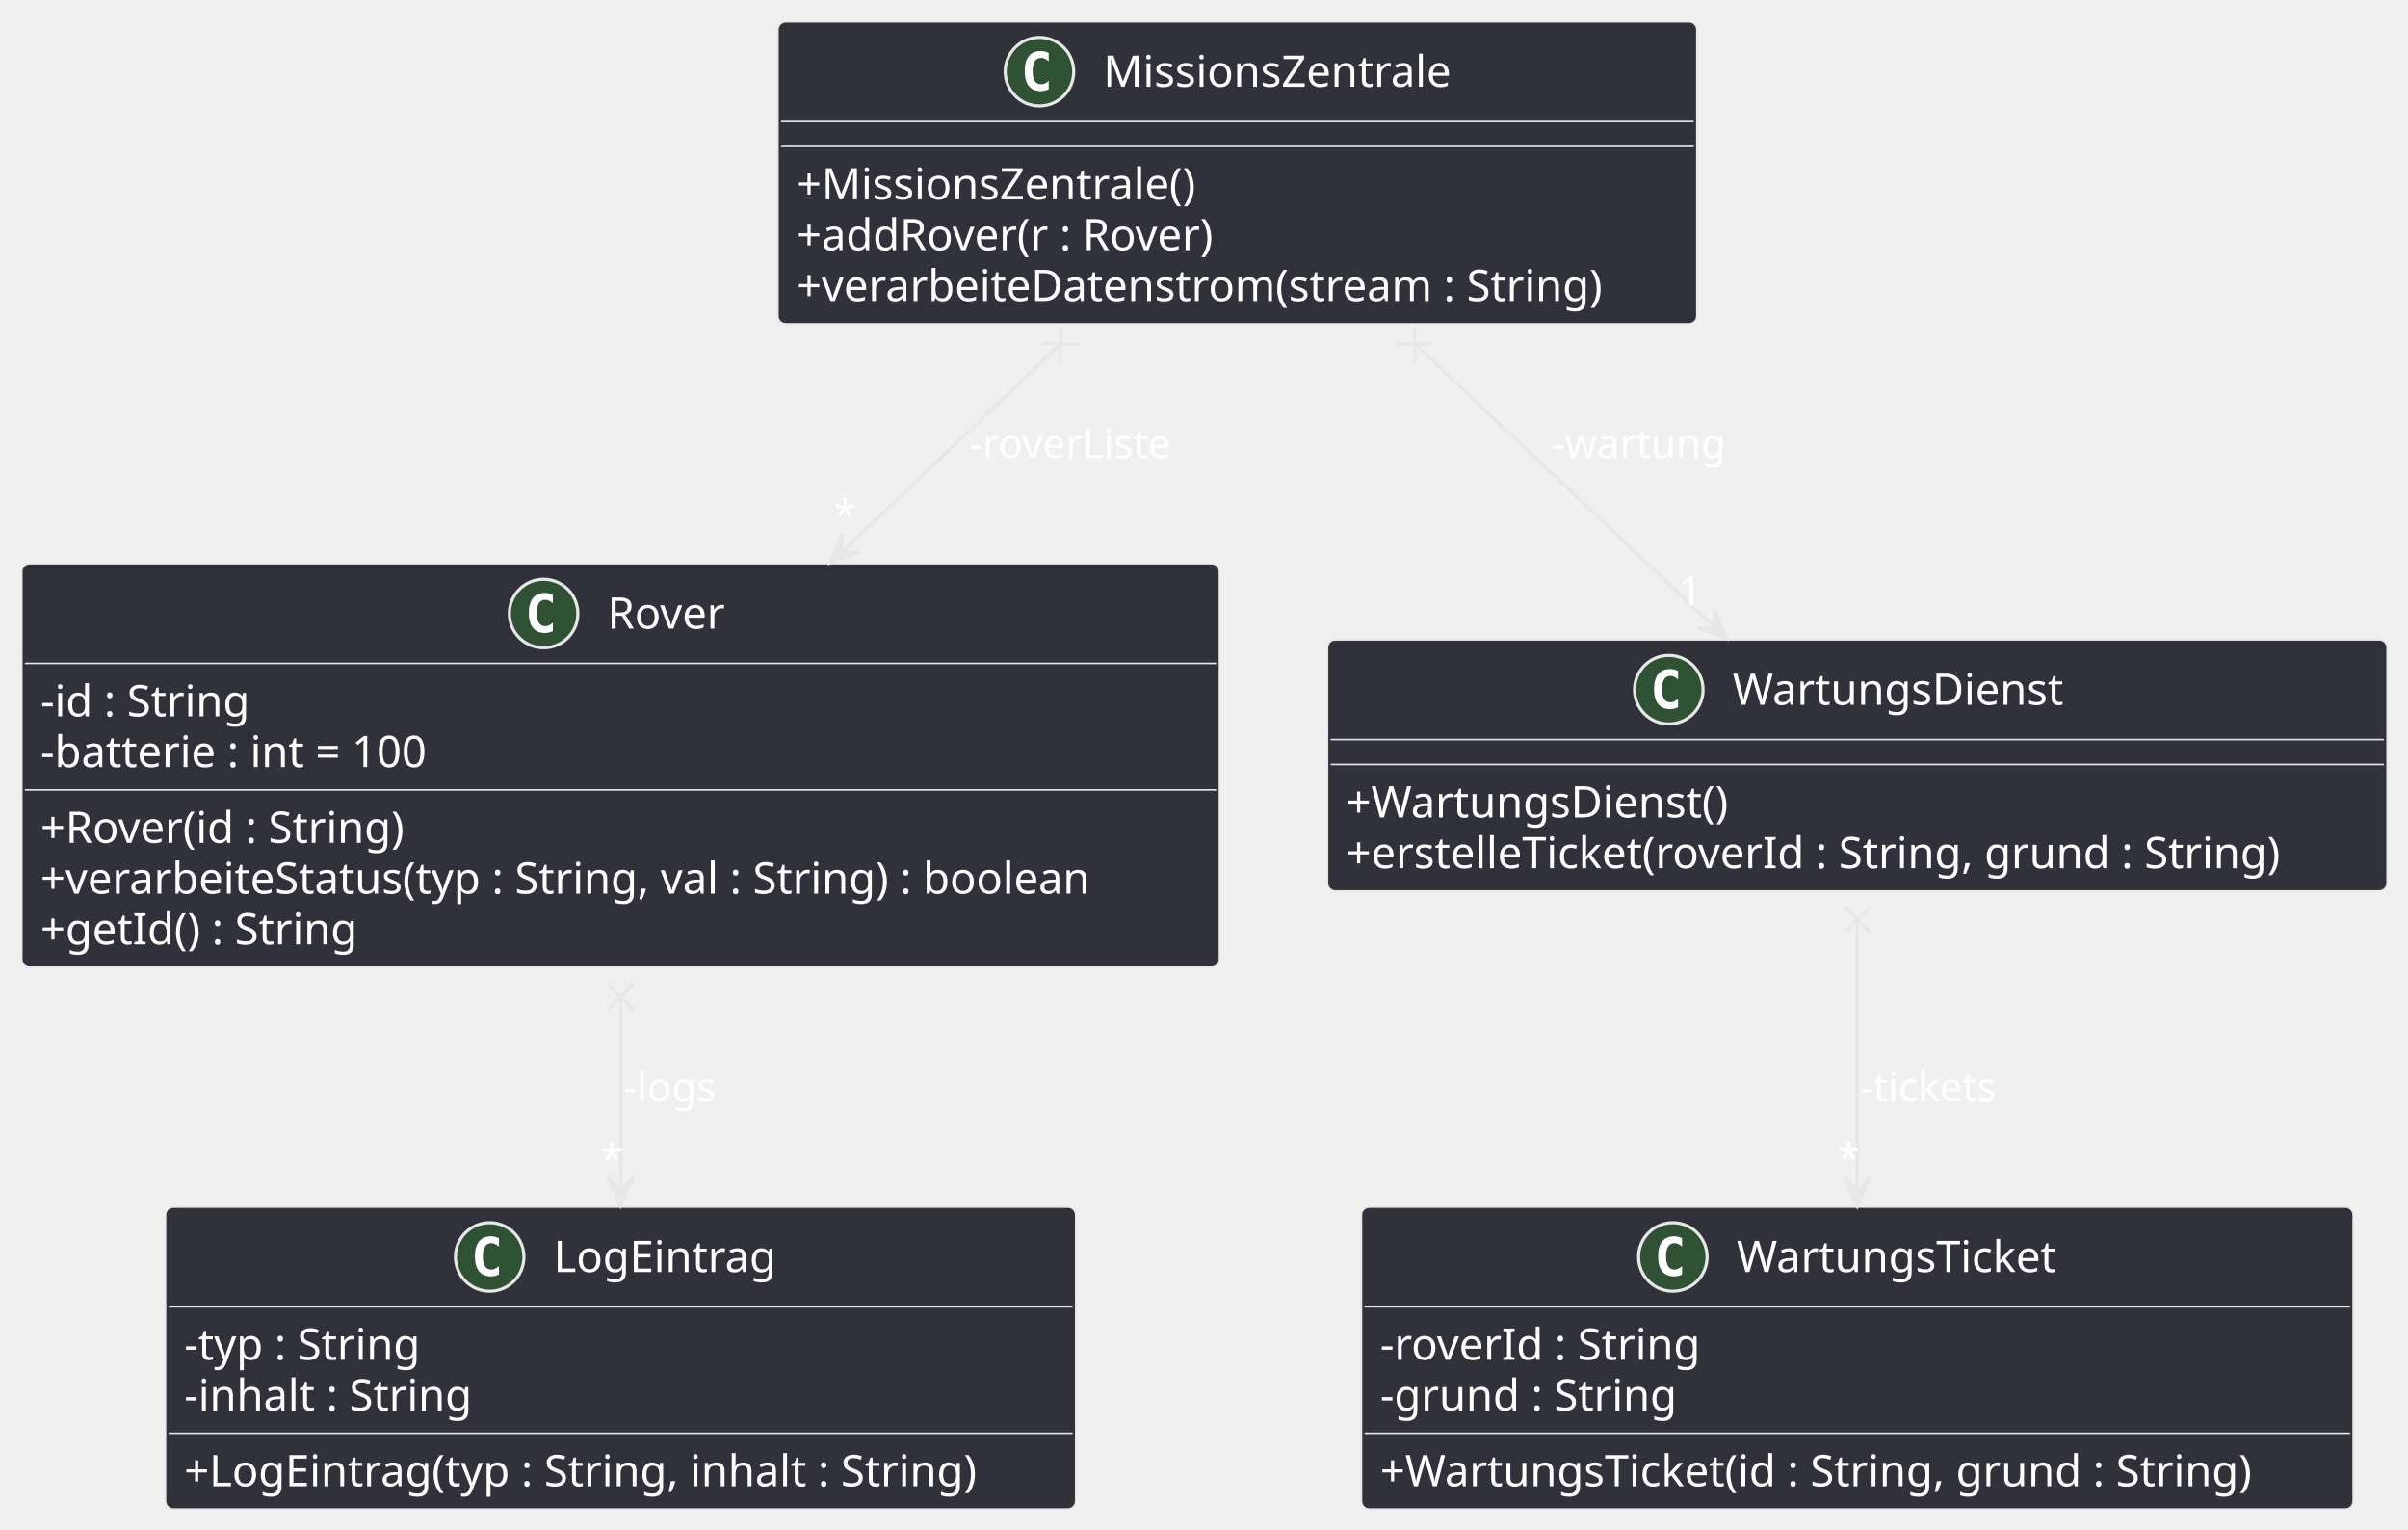
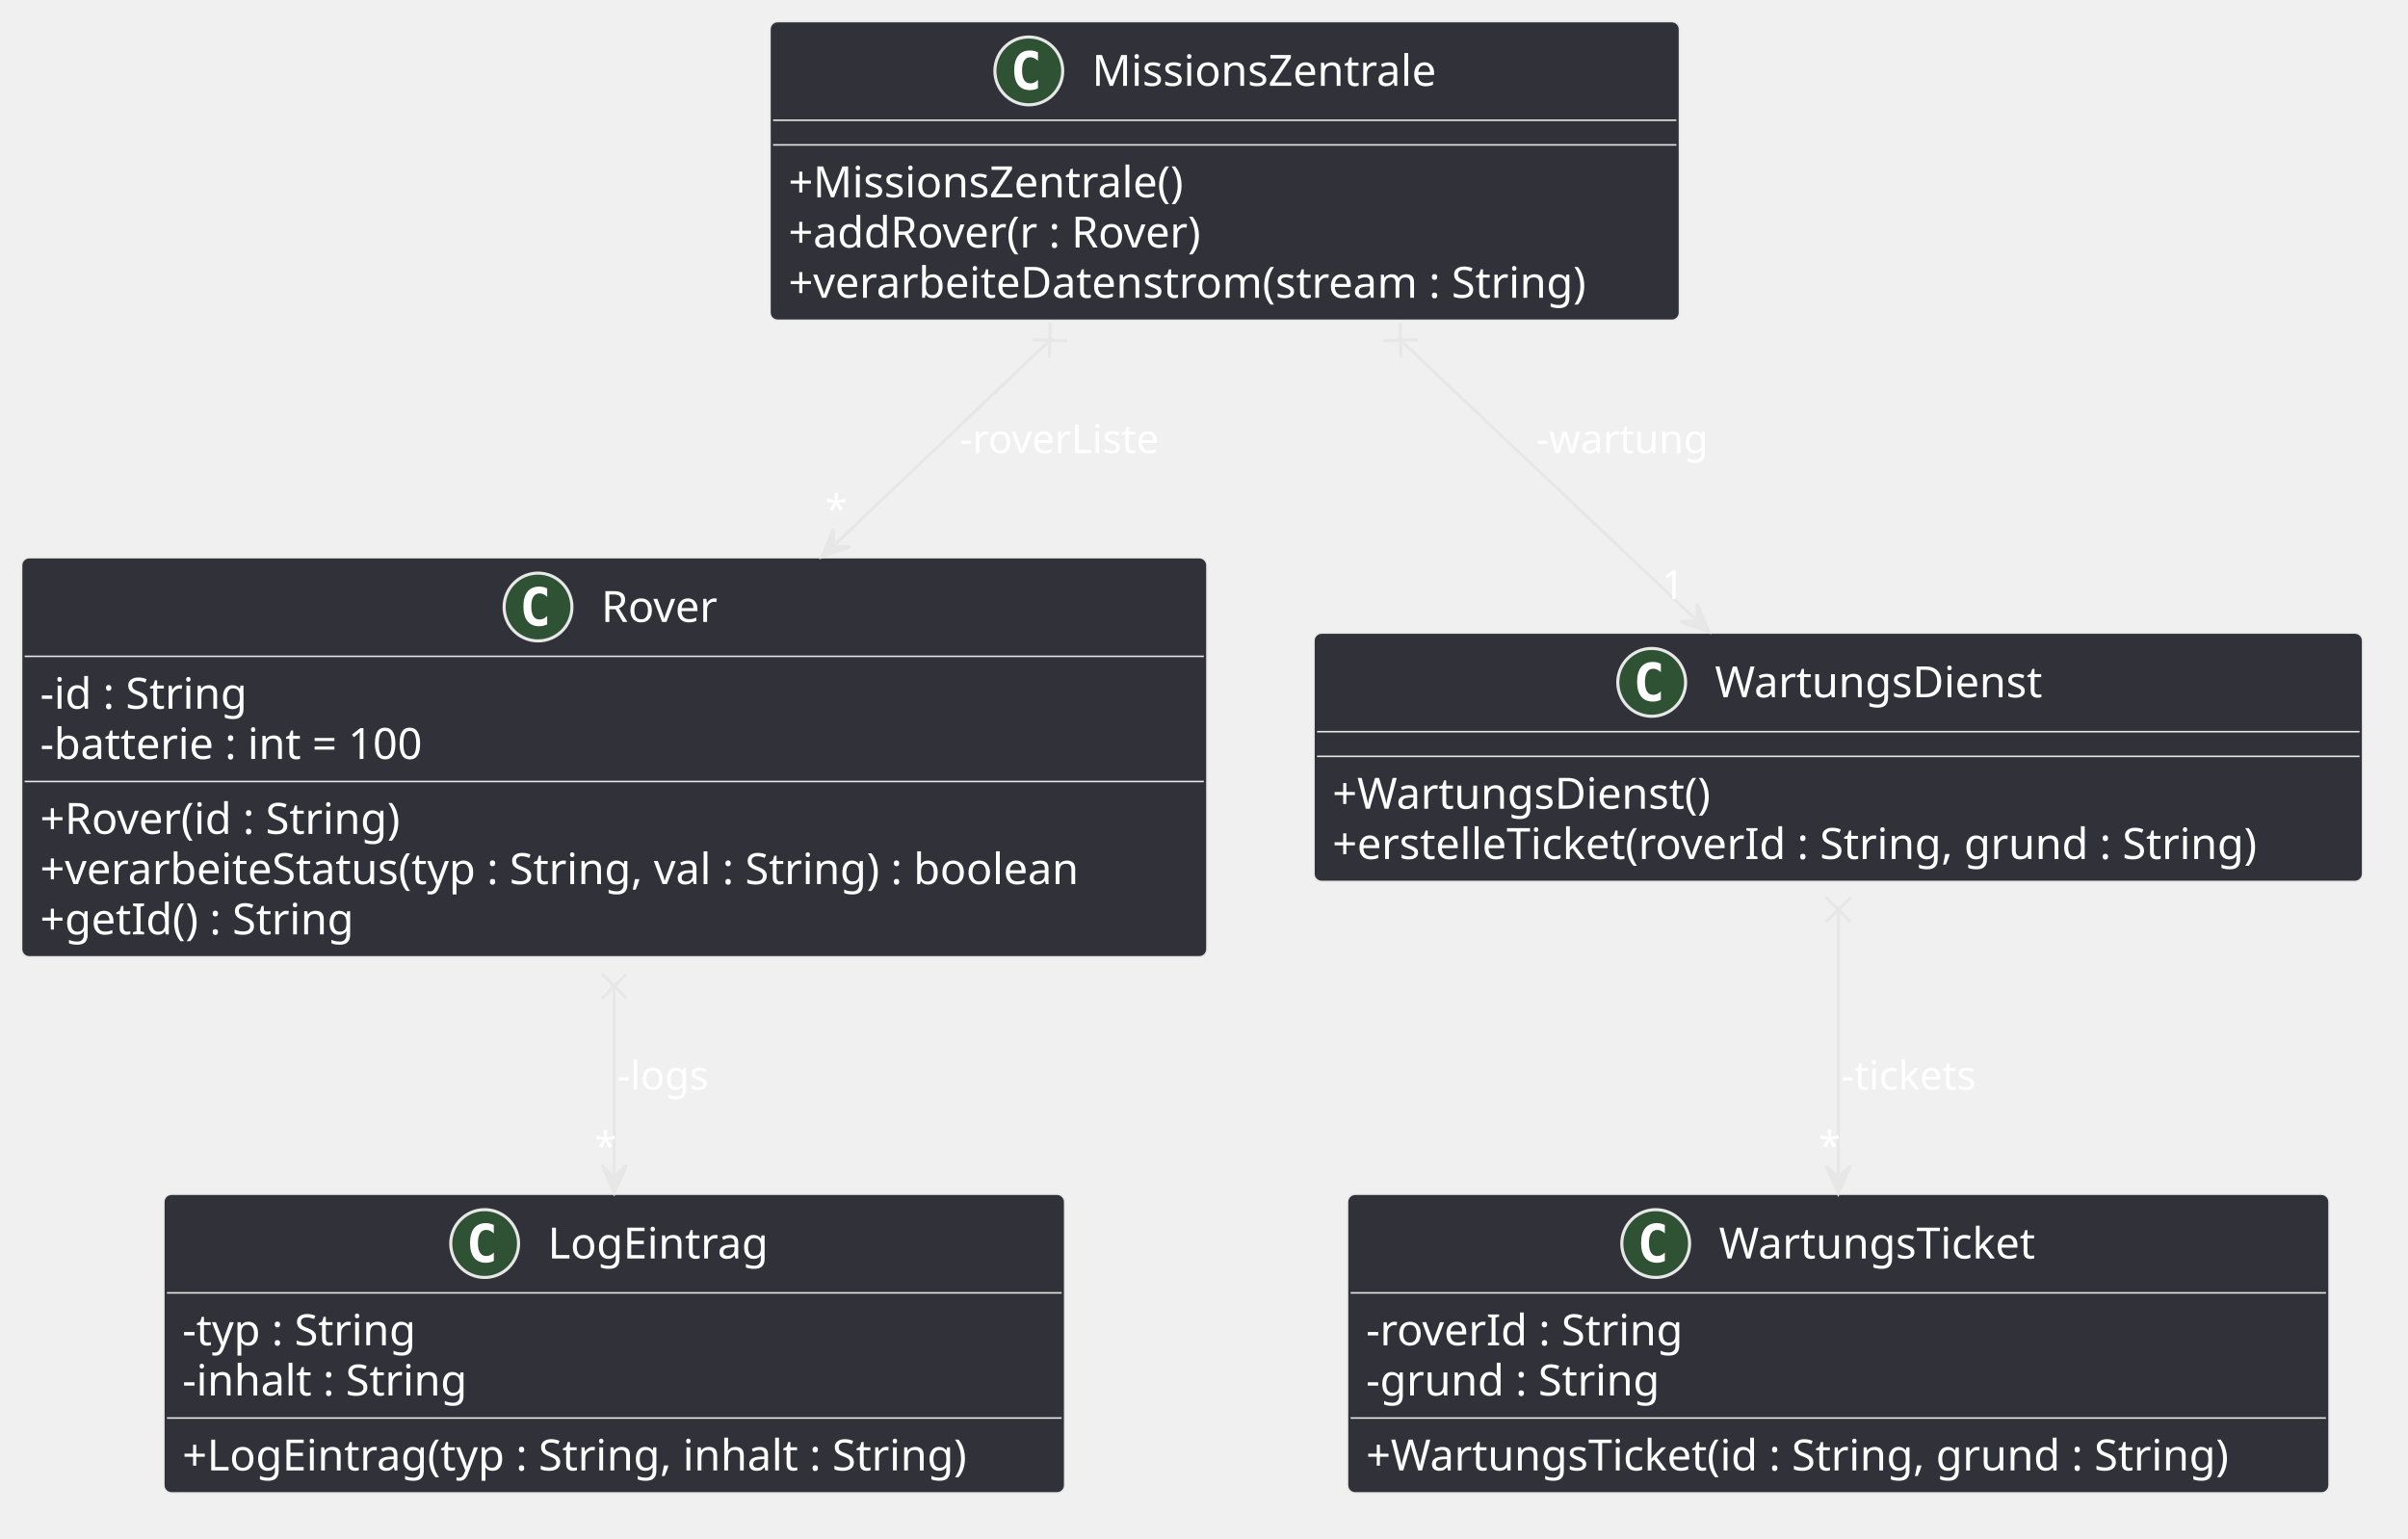
- <svg xmlns="http://www.w3.org/2000/svg" contentStyleType="text/css" data-diagram-type="CLASS" height="491px" preserveAspectRatio="none" style="width:773px;height:491px;" version="1.1" viewBox="0 0 773 491" width="773px" zoomAndPan="magnify">
+ <svg xmlns="http://www.w3.org/2000/svg" contentStyleType="text/css" data-diagram-type="CLASS" height="499px" preserveAspectRatio="none" style="width:781px;height:499px;" version="1.1" viewBox="0 0 781 499" width="781px" zoomAndPan="magnify">
  <defs />
  <g>
    <g class="entity" data-qualified-name="MissionsZentrale" data-source-line="3" id="ent0002">
      <rect fill="#313139" height="96.891" rx="2.5" ry="2.5" style="stroke:#E7E7E7;stroke-width:0.5;" width="294.981" x="249.73" y="7" />
      <ellipse cx="333.679" cy="23" fill="#2E5233" rx="11" ry="11" style="stroke:#E7E7E7;stroke-width:1;" />
      <path d="M336.647,28.641 Q336.069,28.938 335.429,29.078 Q334.788,29.234 334.085,29.234 Q331.585,29.234 330.257,27.594 Q328.944,25.938 328.944,22.812 Q328.944,19.688 330.257,18.031 Q331.585,16.375 334.085,16.375 Q334.788,16.375 335.429,16.531 Q336.085,16.688 336.647,16.984 L336.647,19.703 Q336.022,19.125 335.429,18.859 Q334.835,18.578 334.21,18.578 Q332.866,18.578 332.179,19.656 Q331.491,20.719 331.491,22.812 Q331.491,24.906 332.179,25.984 Q332.866,27.047 334.21,27.047 Q334.835,27.047 335.429,26.781 Q336.022,26.5 336.647,25.922 L336.647,28.641 Z " fill="#FFFFFF" />
      <text fill="#FFFFFF" font-family="sans-serif" font-size="14" lengthAdjust="spacing" textLength="118.583" x="354.179" y="27.847">MissionsZentrale</text>
      <line style="stroke:#E7E7E7;stroke-width:0.5;" x1="250.73" x2="543.711" y1="39" y2="39" />
      <line style="stroke:#E7E7E7;stroke-width:0.5;" x1="250.73" x2="543.711" y1="47" y2="47" />
      <text fill="#FFFFFF" font-family="sans-serif" font-size="14" lengthAdjust="spacing" textLength="141.237" x="255.73" y="63.995">+MissionsZentrale()</text>
      <text fill="#FFFFFF" font-family="sans-serif" font-size="14" lengthAdjust="spacing" textLength="150.274" x="255.73" y="80.292">+addRover(r : Rover)</text>
      <text fill="#FFFFFF" font-family="sans-serif" font-size="14" lengthAdjust="spacing" textLength="282.981" x="255.73" y="96.589">+verarbeiteDatenstrom(stream : String)</text>
    </g>
    <g class="entity" data-qualified-name="Rover" data-source-line="8" id="ent0003">
      <rect fill="#313139" height="129.484" rx="2.5" ry="2.5" style="stroke:#E7E7E7;stroke-width:0.5;" width="384.449" x="7" y="180.9" />
      <ellipse cx="174.501" cy="196.9" fill="#2E5233" rx="11" ry="11" style="stroke:#E7E7E7;stroke-width:1;" />
      <path d="M177.47,202.541 Q176.892,202.838 176.251,202.978 Q175.61,203.134 174.907,203.134 Q172.407,203.134 171.079,201.494 Q169.767,199.838 169.767,196.713 Q169.767,193.588 171.079,191.931 Q172.407,190.275 174.907,190.275 Q175.61,190.275 176.251,190.431 Q176.907,190.588 177.47,190.884 L177.47,193.603 Q176.845,193.025 176.251,192.759 Q175.657,192.478 175.032,192.478 Q173.689,192.478 173.001,193.556 Q172.314,194.619 172.314,196.713 Q172.314,198.806 173.001,199.884 Q173.689,200.947 175.032,200.947 Q175.657,200.947 176.251,200.681 Q176.845,200.4 177.47,199.822 L177.47,202.541 Z " fill="#FFFFFF" />
      <text fill="#FFFFFF" font-family="sans-serif" font-size="14" lengthAdjust="spacing" textLength="40.947" x="195.001" y="201.747">Rover</text>
      <line style="stroke:#E7E7E7;stroke-width:0.5;" x1="8" x2="390.449" y1="212.9" y2="212.9" />
      <text fill="#FFFFFF" font-family="sans-serif" font-size="14" lengthAdjust="spacing" textLength="73.227" x="13" y="229.895">-id : String</text>
      <text fill="#FFFFFF" font-family="sans-serif" font-size="14" lengthAdjust="spacing" textLength="139.59" x="13" y="246.192">-batterie : int = 100</text>
      <line style="stroke:#E7E7E7;stroke-width:0.5;" x1="8" x2="390.449" y1="253.494" y2="253.494" />
      <text fill="#FFFFFF" font-family="sans-serif" font-size="14" lengthAdjust="spacing" textLength="131.776" x="13" y="270.489">+Rover(id : String)</text>
      <text fill="#FFFFFF" font-family="sans-serif" font-size="14" lengthAdjust="spacing" textLength="372.449" x="13" y="286.786">+verarbeiteStatus(typ : String, val : String) : boolean</text>
      <text fill="#FFFFFF" font-family="sans-serif" font-size="14" lengthAdjust="spacing" textLength="114.058" x="13" y="303.083">+getId() : String</text>
    </g>
    <g class="entity" data-qualified-name="WartungsDienst" data-source-line="15" id="ent0004">
      <rect fill="#313139" height="80.594" rx="2.5" ry="2.5" style="stroke:#E7E7E7;stroke-width:0.5;" width="340.125" x="426.16" y="205.34" />
      <ellipse cx="535.706" cy="221.34" fill="#2E5233" rx="11" ry="11" style="stroke:#E7E7E7;stroke-width:1;" />
      <path d="M538.675,226.981 Q538.096,227.278 537.456,227.418 Q536.815,227.574 536.112,227.574 Q533.612,227.574 532.284,225.934 Q530.971,224.278 530.971,221.153 Q530.971,218.028 532.284,216.371 Q533.612,214.715 536.112,214.715 Q536.815,214.715 537.456,214.871 Q538.112,215.028 538.675,215.324 L538.675,218.043 Q538.05,217.465 537.456,217.199 Q536.862,216.918 536.237,216.918 Q534.893,216.918 534.206,217.996 Q533.518,219.059 533.518,221.153 Q533.518,223.246 534.206,224.324 Q534.893,225.387 536.237,225.387 Q536.862,225.387 537.456,225.121 Q538.05,224.84 538.675,224.262 L538.675,226.981 Z " fill="#FFFFFF" />
      <text fill="#FFFFFF" font-family="sans-serif" font-size="14" lengthAdjust="spacing" textLength="112.533" x="556.206" y="226.187">WartungsDienst</text>
      <line style="stroke:#E7E7E7;stroke-width:0.5;" x1="427.16" x2="765.285" y1="237.34" y2="237.34" />
      <line style="stroke:#E7E7E7;stroke-width:0.5;" x1="427.16" x2="765.285" y1="245.34" y2="245.34" />
      <text fill="#FFFFFF" font-family="sans-serif" font-size="14" lengthAdjust="spacing" textLength="135.188" x="432.16" y="262.335">+WartungsDienst()</text>
      <text fill="#FFFFFF" font-family="sans-serif" font-size="14" lengthAdjust="spacing" textLength="328.125" x="432.16" y="278.632">+erstelleTicket(roverId : String, grund : String)</text>
    </g>
    <g class="entity" data-qualified-name="WartungsTicket" data-source-line="19" id="ent0005">
      <rect fill="#313139" height="96.891" rx="2.5" ry="2.5" style="stroke:#E7E7E7;stroke-width:0.5;" width="318.346" x="437.05" y="387.38" />
      <ellipse cx="537.002" cy="403.38" fill="#2E5233" rx="11" ry="11" style="stroke:#E7E7E7;stroke-width:1;" />
      <path d="M539.97,409.021 Q539.392,409.317 538.752,409.458 Q538.111,409.614 537.408,409.614 Q534.908,409.614 533.58,407.974 Q532.267,406.317 532.267,403.192 Q532.267,400.067 533.58,398.411 Q534.908,396.755 537.408,396.755 Q538.111,396.755 538.752,396.911 Q539.408,397.067 539.97,397.364 L539.97,400.083 Q539.345,399.505 538.752,399.239 Q538.158,398.958 537.533,398.958 Q536.189,398.958 535.502,400.036 Q534.814,401.099 534.814,403.192 Q534.814,405.286 535.502,406.364 Q536.189,407.427 537.533,407.427 Q538.158,407.427 538.752,407.161 Q539.345,406.88 539.97,406.302 L539.97,409.021 Z " fill="#FFFFFF" />
      <text fill="#FFFFFF" font-family="sans-serif" font-size="14" lengthAdjust="spacing" textLength="109.942" x="557.502" y="408.227">WartungsTicket</text>
      <line style="stroke:#E7E7E7;stroke-width:0.5;" x1="438.05" x2="754.396" y1="419.38" y2="419.38" />
      <text fill="#FFFFFF" font-family="sans-serif" font-size="14" lengthAdjust="spacing" textLength="110.441" x="443.05" y="436.375">-roverId : String</text>
      <text fill="#FFFFFF" font-family="sans-serif" font-size="14" lengthAdjust="spacing" textLength="101.726" x="443.05" y="452.672">-grund : String</text>
      <line style="stroke:#E7E7E7;stroke-width:0.5;" x1="438.05" x2="754.396" y1="459.974" y2="459.974" />
      <text fill="#FFFFFF" font-family="sans-serif" font-size="14" lengthAdjust="spacing" textLength="306.346" x="443.05" y="476.969">+WartungsTicket(id : String, grund : String)</text>
    </g>
    <g class="entity" data-qualified-name="LogEintrag" data-source-line="24" id="ent0006">
      <rect fill="#313139" height="96.891" rx="2.5" ry="2.5" style="stroke:#E7E7E7;stroke-width:0.5;" width="292.178" x="53.14" y="387.38" />
      <ellipse cx="157.193" cy="403.38" fill="#2E5233" rx="11" ry="11" style="stroke:#E7E7E7;stroke-width:1;" />
      <path d="M160.162,409.021 Q159.584,409.317 158.943,409.458 Q158.303,409.614 157.6,409.614 Q155.1,409.614 153.771,407.974 Q152.459,406.317 152.459,403.192 Q152.459,400.067 153.771,398.411 Q155.1,396.755 157.6,396.755 Q158.303,396.755 158.943,396.911 Q159.6,397.067 160.162,397.364 L160.162,400.083 Q159.537,399.505 158.943,399.239 Q158.35,398.958 157.725,398.958 Q156.381,398.958 155.693,400.036 Q155.006,401.099 155.006,403.192 Q155.006,405.286 155.693,406.364 Q156.381,407.427 157.725,407.427 Q158.35,407.427 158.943,407.161 Q159.537,406.88 160.162,406.302 L160.162,409.021 Z " fill="#FFFFFF" />
      <text fill="#FFFFFF" font-family="sans-serif" font-size="14" lengthAdjust="spacing" textLength="75.571" x="177.693" y="408.227">LogEintrag</text>
      <line style="stroke:#E7E7E7;stroke-width:0.5;" x1="54.14" x2="344.318" y1="419.38" y2="419.38" />
      <text fill="#FFFFFF" font-family="sans-serif" font-size="14" lengthAdjust="spacing" textLength="83.111" x="59.14" y="436.375">-typ : String</text>
      <text fill="#FFFFFF" font-family="sans-serif" font-size="14" lengthAdjust="spacing" textLength="100.044" x="59.14" y="452.672">-inhalt : String</text>
      <line style="stroke:#E7E7E7;stroke-width:0.5;" x1="54.14" x2="344.318" y1="459.974" y2="459.974" />
      <text fill="#FFFFFF" font-family="sans-serif" font-size="14" lengthAdjust="spacing" textLength="280.178" x="59.14" y="476.969">+LogEintrag(typ : String, inhalt : String)</text>
    </g>
    <g class="link" data-entity-1="ent0002" data-entity-2="ent0003" data-link-type="dependency" data-source-line="29" id="lnk7">
      <path codeLine="29" d="M341.201,109.691 C316.801,132.881 297.279,151.447 270.939,176.477" fill="none" id="MissionsZentrale-Rover" style="stroke:#E7E7E7;stroke-width:1;" />
      <path d="M340.62,104.725 L340.333,116.035 M346.131,110.524 L334.821,110.236" fill="none" style="stroke:#E7E7E7;stroke-width:1;" />
      <polygon fill="#E7E7E7" points="266.59,180.61,275.87,177.31,270.214,177.166,270.359,171.511,266.59,180.61" style="stroke:#E7E7E7;stroke-width:1;" />
      <text fill="#FFFFFF" font-family="sans-serif" font-size="13" lengthAdjust="spacing" textLength="69.748" x="311.22" y="146.967">-roverListe</text>
      <text fill="#FFFFFF" font-family="sans-serif" font-size="13" lengthAdjust="spacing" textLength="6.5" x="267.657" y="169.751">*</text>
    </g>
    <g class="link" data-entity-1="ent0002" data-entity-2="ent0004" data-link-type="dependency" data-source-line="30" id="lnk8">
      <path codeLine="30" d="M453.513,109.677 C486.443,140.817 518.76,171.377 549.851,200.778" fill="none" id="MissionsZentrale-WartungsDienst" style="stroke:#E7E7E7;stroke-width:1;" />
      <path d="M448.585,110.522 L459.894,110.206 M454.081,104.709 L454.397,116.018" fill="none" style="stroke:#E7E7E7;stroke-width:1;" />
      <polygon fill="#E7E7E7" points="554.21,204.9,550.419,195.81,550.577,201.465,544.923,201.623,554.21,204.9" style="stroke:#E7E7E7;stroke-width:1;" />
      <text fill="#FFFFFF" font-family="sans-serif" font-size="13" lengthAdjust="spacing" textLength="58.462" x="498.22" y="146.967">-wartung</text>
      <text fill="#FFFFFF" font-family="sans-serif" font-size="13" lengthAdjust="spacing" textLength="8.271" x="538.898" y="194.29">1</text>
    </g>
    <g class="link" data-entity-1="ent0004" data-entity-2="ent0005" data-link-type="dependency" data-source-line="31" id="lnk9">
      <path codeLine="31" d="M596.22,294.09 C596.22,323.51 596.22,349.84 596.22,381.09" fill="none" id="WartungsDienst-WartungsTicket" style="stroke:#E7E7E7;stroke-width:1;" />
      <path d="M592.22,291.09 L600.22,299.09 M600.22,291.09 L592.22,299.09" fill="none" style="stroke:#E7E7E7;stroke-width:1;" />
      <polygon fill="#E7E7E7" points="596.22,387.09,600.22,378.09,596.22,382.09,592.22,378.09,596.22,387.09" style="stroke:#E7E7E7;stroke-width:1;" />
      <text fill="#FFFFFF" font-family="sans-serif" font-size="13" lengthAdjust="spacing" textLength="47.944" x="597.22" y="353.447">-tickets</text>
      <text fill="#FFFFFF" font-family="sans-serif" font-size="13" lengthAdjust="spacing" textLength="6.5" x="589.833" y="376.258">*</text>
    </g>
    <g class="link" data-entity-1="ent0003" data-entity-2="ent0006" data-link-type="dependency" data-source-line="32" id="lnk10">
      <path codeLine="32" d="M199.22,318.87 C199.22,343.79 199.22,357.82 199.22,380.92" fill="none" id="Rover-LogEintrag" style="stroke:#E7E7E7;stroke-width:1;" />
      <path d="M195.22,315.87 L203.22,323.87 M203.22,315.87 L195.22,323.87" fill="none" style="stroke:#E7E7E7;stroke-width:1;" />
      <polygon fill="#E7E7E7" points="199.22,386.92,203.22,377.92,199.22,381.92,195.22,377.92,199.22,386.92" style="stroke:#E7E7E7;stroke-width:1;" />
      <text fill="#FFFFFF" font-family="sans-serif" font-size="13" lengthAdjust="spacing" textLength="31.281" x="200.22" y="353.447">-logs</text>
      <text fill="#FFFFFF" font-family="sans-serif" font-size="13" lengthAdjust="spacing" textLength="6.5" x="192.849" y="376.416">*</text>
    </g>
  </g>
</svg>
